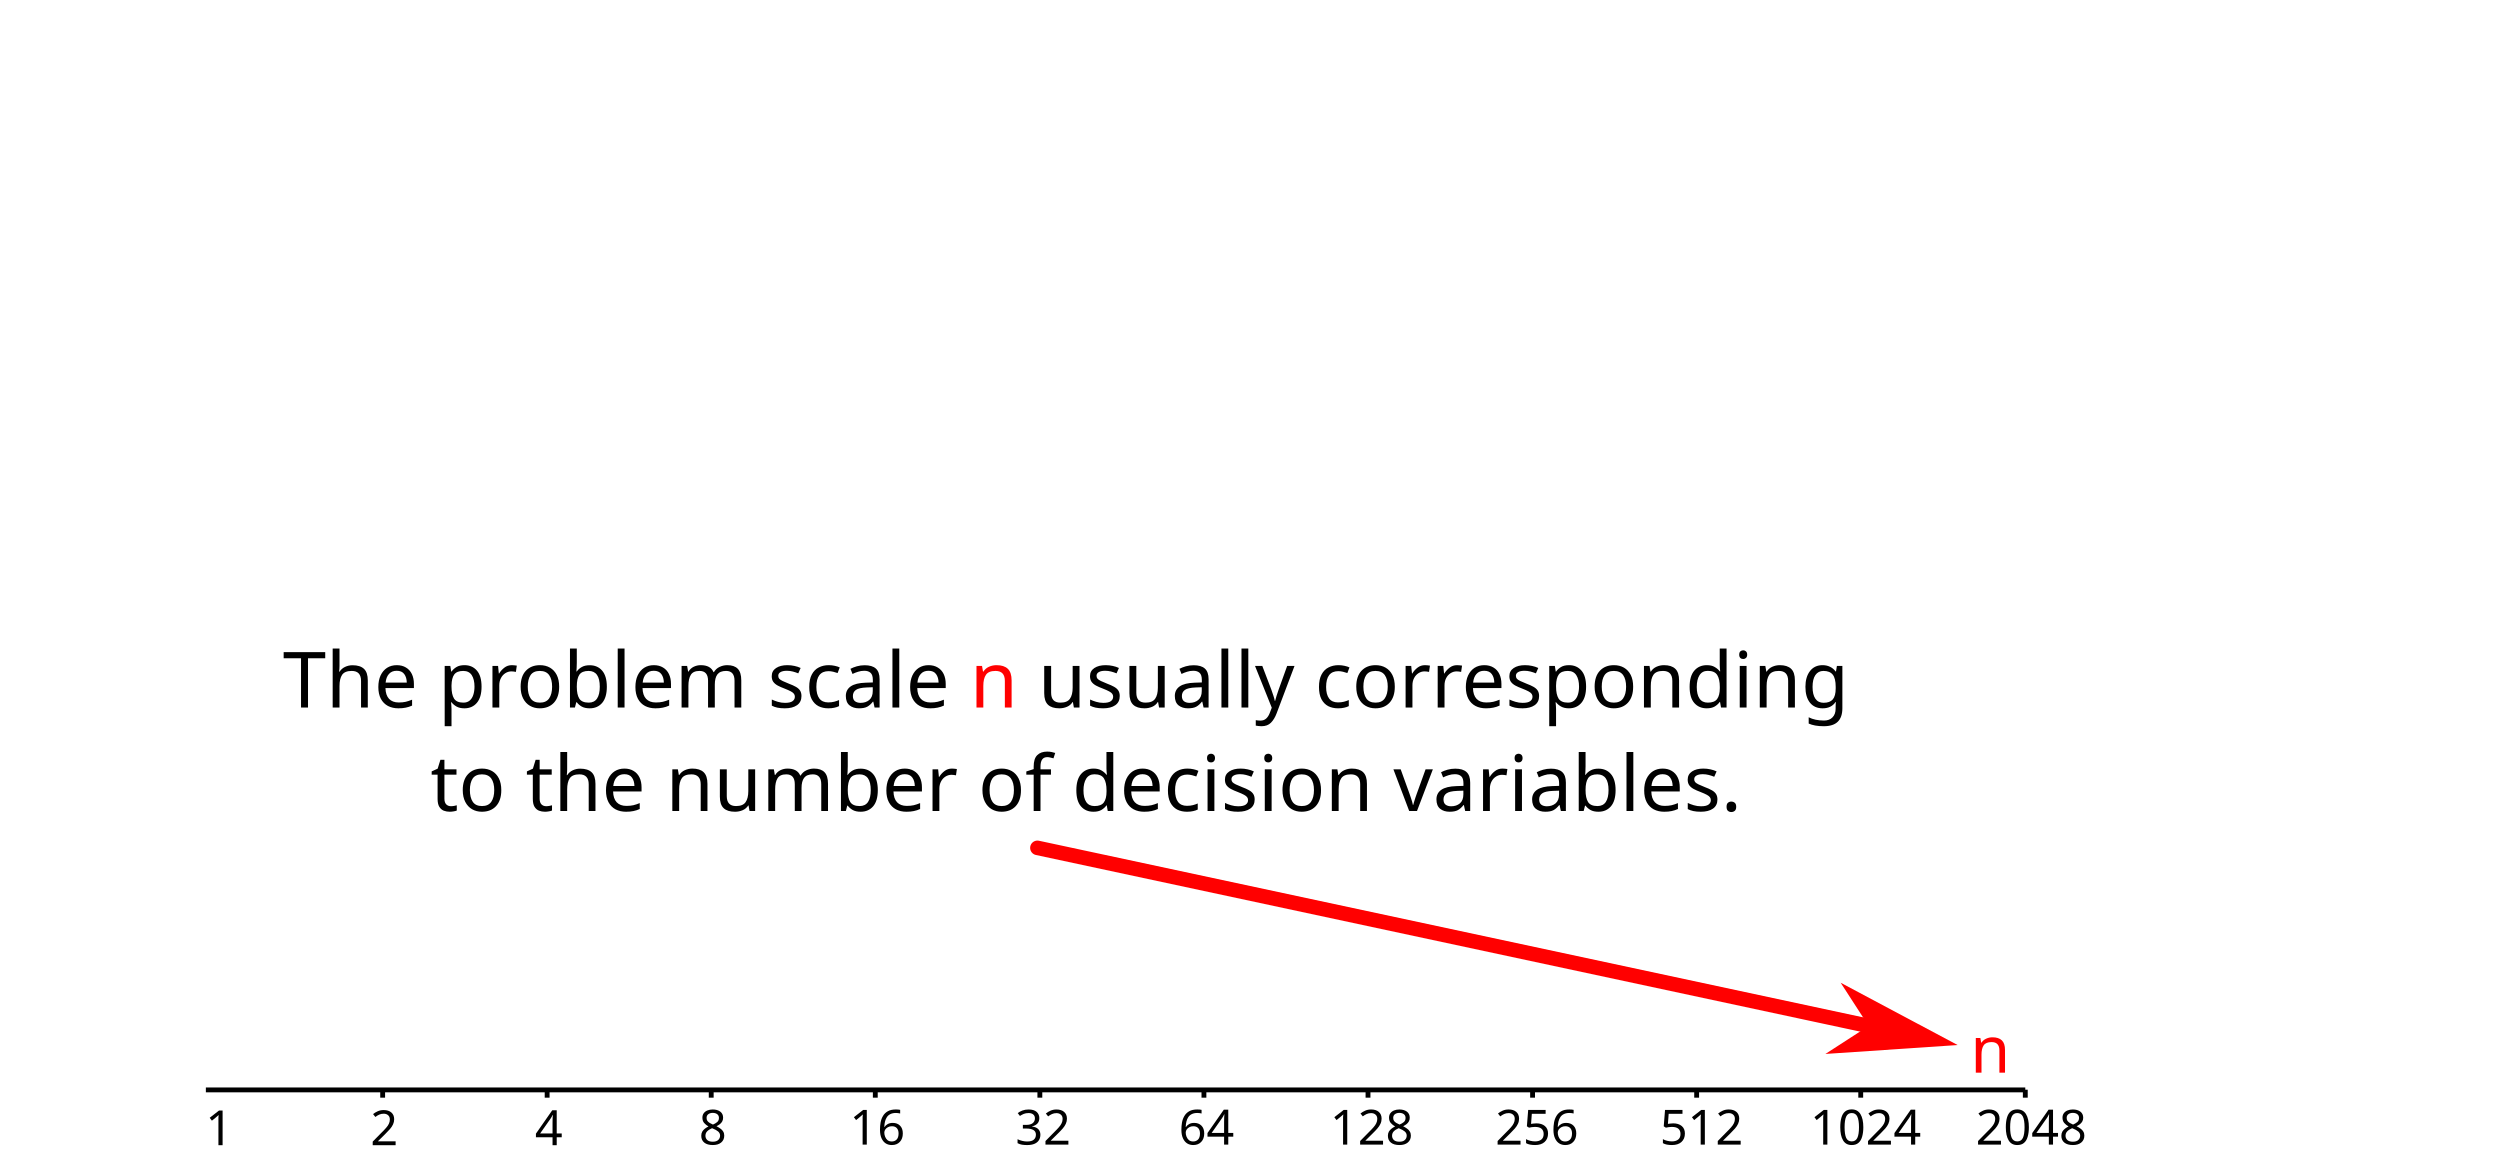
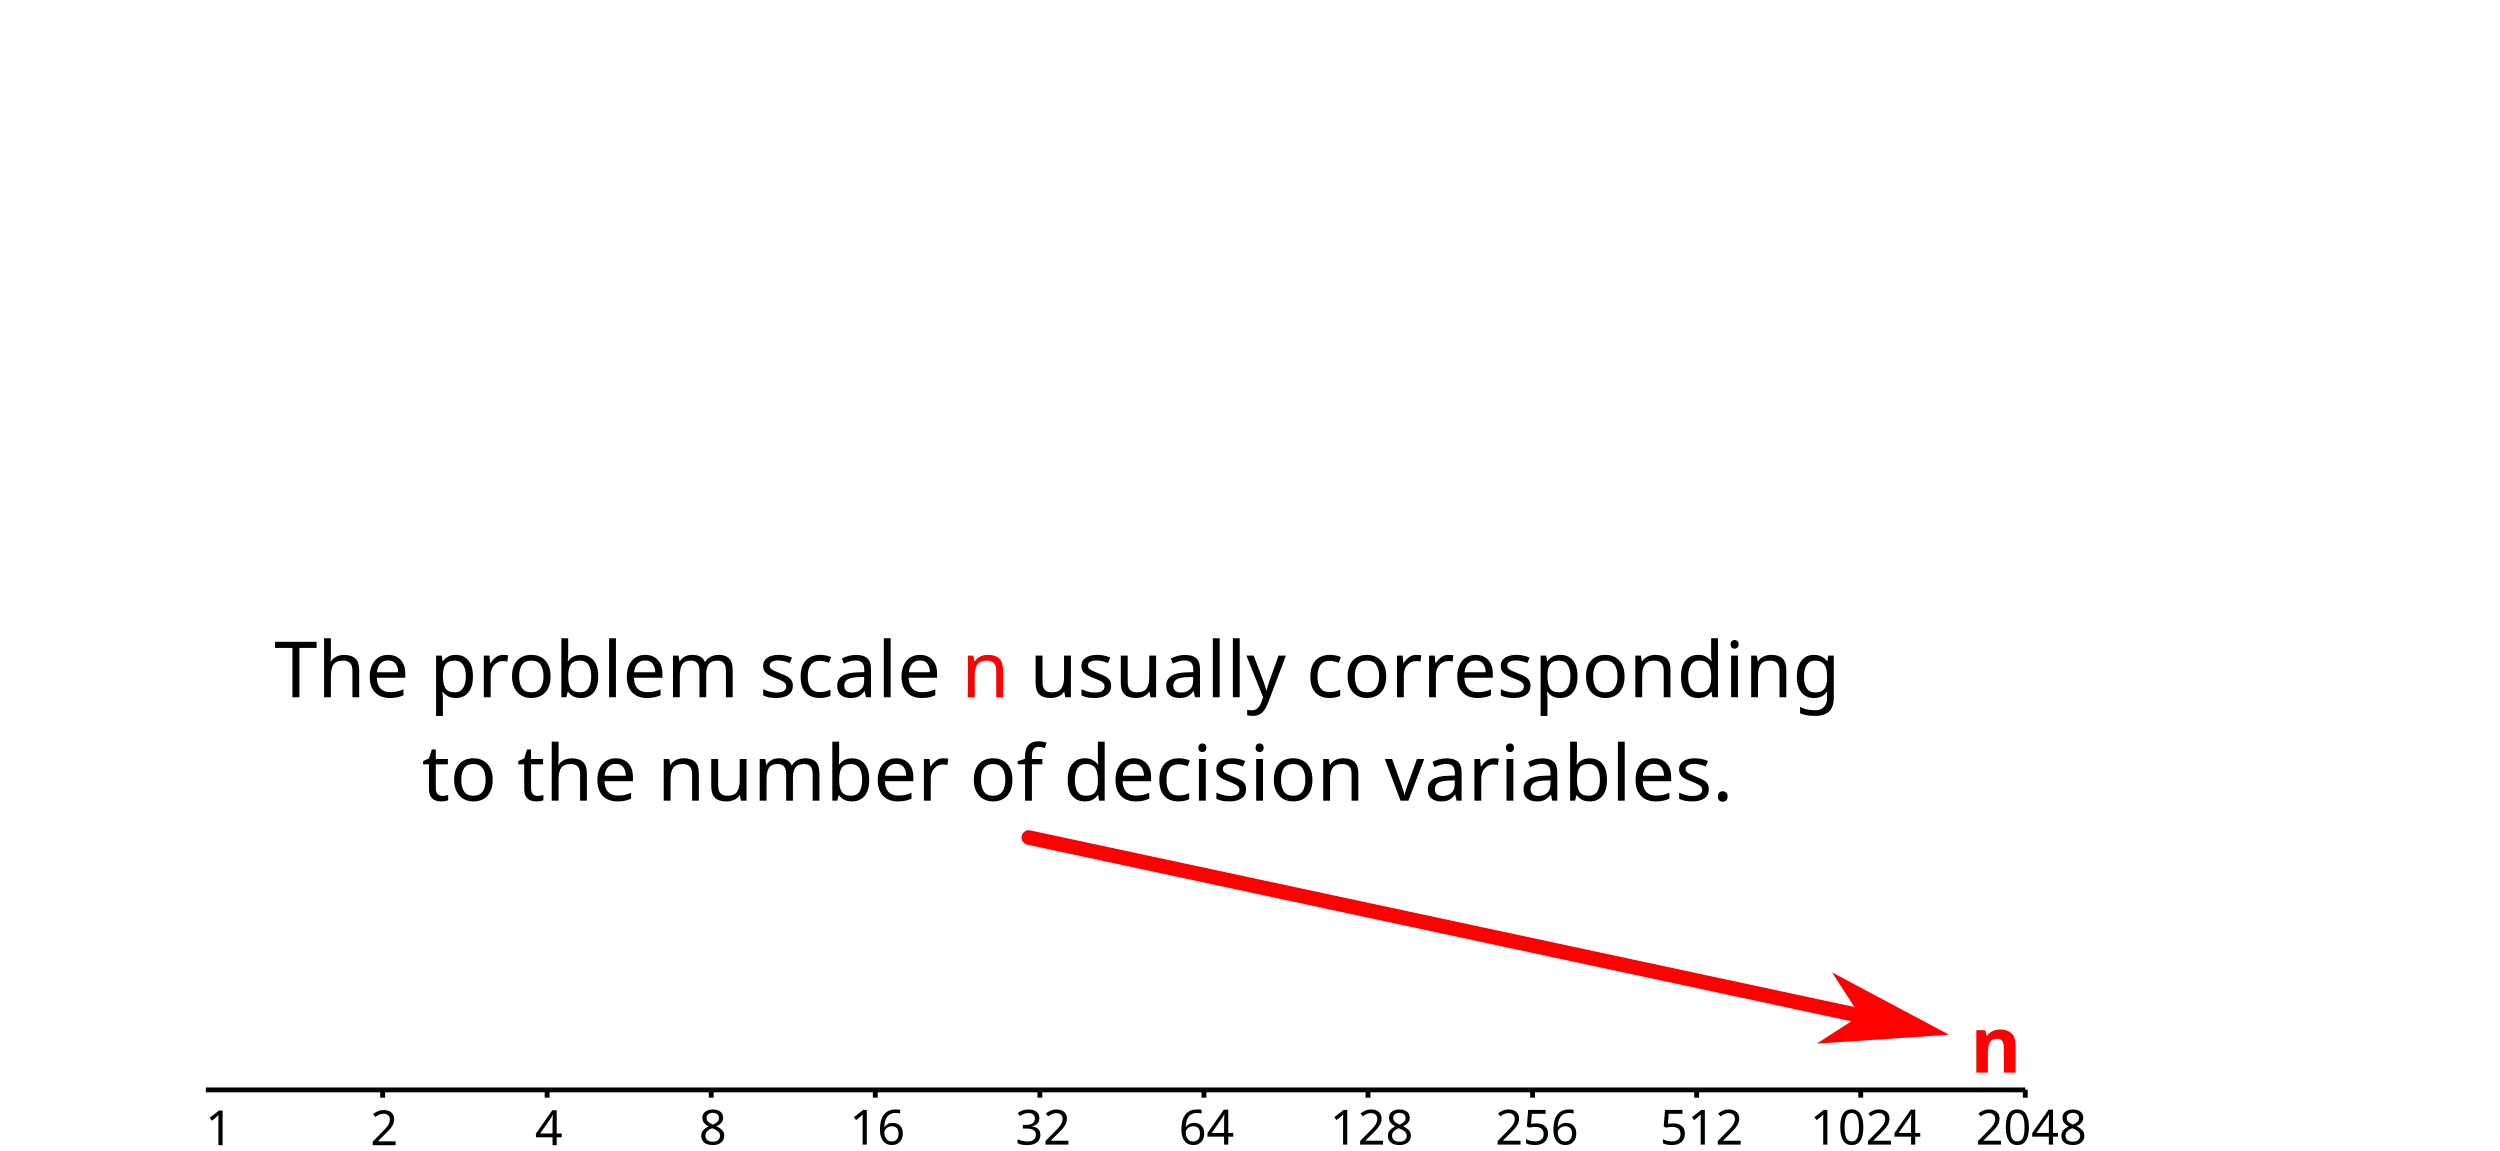
<svg xmlns="http://www.w3.org/2000/svg" width="515pt" height="237pt" version="1.1" viewBox="0 0 515 237">
  <defs>
    <marker id="a" overflow="visible" markerHeight="1" markerWidth="1" orient="auto-start-reverse" preserveAspectRatio="xMidYMid" viewBox="0 0 1 1">
      <path transform="scale(-.5)" d="m0 0 5-5-17.5 5 17.5 5z" fill="context-stroke" fill-rule="evenodd" />
    </marker>
  </defs>
  <path d="m42.408 224.52h374.8" fill="none" stroke="#000" stroke-width="1" />
  <path d="m112.71 226.12v-1.64" fill="none" stroke="#000" stroke-width="1" />
  <path d="m180.31 226.12v-1.64" fill="none" stroke="#000" stroke-width="1" />
  <path d="m383.31 226.12v-1.64" fill="none" stroke="#000" stroke-width="1" />
  <path d="m349.51 226.12v-1.64" fill="none" stroke="#000" stroke-width="1" />
  <path d="m78.828 226.12v-1.64" fill="none" stroke="#000" stroke-width="1" />
  <path d="m146.51 226.12v-1.64" fill="none" stroke="#000" stroke-width="1" />
  <path d="m315.71 226.12v-1.64" fill="none" stroke="#000" stroke-width="1" />
  <path d="m281.81 226.12v-1.64" fill="none" stroke="#000" stroke-width="1" />
  <path d="m248.01 226.12v-1.64" fill="none" stroke="#000" stroke-width="1" />
  <path d="m214.21 226.12v-1.64" fill="none" stroke="#000" stroke-width="1" />
  <path d="m417.21 226.12v-1.64" fill="none" stroke="#000" stroke-width="1" />
  <text x="242.82" y="235.783" font-family="Calibri">
    <tspan font-family="Calibri" font-size="10px">64</tspan>
  </text>
  <text x="273.983" y="235.783" font-family="Calibri">
    <tspan font-family="Calibri" font-size="10px">128</tspan>
  </text>
  <text x="175.013" y="235.783" font-family="Calibri">
    <tspan font-family="Calibri" font-size="10px">16</tspan>
  </text>
  <text x="209.164" y="235.788" font-family="Calibri">
    <tspan font-family="Calibri" font-size="10px">32</tspan>
  </text>
  <text x="308.022" y="235.783" font-family="Calibri">
    <tspan font-family="Calibri" font-size="10px">256</tspan>
  </text>
  <text x="341.935" y="235.783" font-family="Calibri">
    <tspan font-family="Calibri" font-size="10px">512</tspan>
  </text>
  <text x="372.891" y="235.783" font-family="Calibri">
    <tspan font-family="Calibri" font-size="10px">1024</tspan>
  </text>
  <text x="406.995" y="235.783" font-family="Calibri">
    <tspan font-family="Calibri" font-size="10px">2048</tspan>
  </text>
  <text x="200.152" y="8.972">
    <tspan x="200.152" y="44.363" />
  </text>
-   <text x="405.874" y="220.963" fill="#ff0000" font-family="Calibri">
-     <tspan fill="#ff0000" font-family="Calibri" font-size="13.333px">n</tspan>
+   <text x="405.874" y="220.963" fill="#ff0000" font-family="Calibri" font-size="16px" font-weight="bold">
+     <tspan fill="#ff0000" font-family="Calibri" font-size="16px" font-weight="bold">n</tspan>
  </text>
  <text x="143.976" y="235.783" font-family="Calibri">
    <tspan font-family="Calibri" font-size="10px">8</tspan>
  </text>
  <text x="110.201" y="235.905" font-family="Calibri">
    <tspan font-family="Calibri" font-size="10px">4</tspan>
  </text>
  <text x="76.294" y="235.905" font-family="Calibri">
    <tspan font-family="Calibri" font-size="10px">2</tspan>
  </text>
  <text x="42.31" y="235.905" font-family="Calibri">
    <tspan font-family="Calibri" font-size="10px">1</tspan>
  </text>
-   <text x="229.98" y="145.757" font-family="Calibri" font-size="16px" stroke-width=".75" text-align="center" text-anchor="middle" style="line-height:1.25" xml:space="preserve">
-     <tspan x="229.98" y="145.757">The problem scale <tspan fill="#ff0000" font-family="Calibri">n</tspan> usually corresponding</tspan>
-     <tspan x="229.98" y="167.059">to the number of decision variables.</tspan>
+   <text x="228.207" y="143.633" font-family="Calibri" font-size="16px" stroke-width=".75" text-align="center" text-anchor="middle" style="line-height:1.25" xml:space="preserve">
+     <tspan x="228.207" y="143.633">The problem scale <tspan fill="#ff0000" font-family="Calibri">n</tspan> usually corresponding</tspan>
+     <tspan x="228.207" y="164.935">to the number of decision variables.</tspan>
  </text>
-   <path d="m213.71 174.66 171.23 36.691" fill="#f00" marker-end="url(#a)" stroke="#f00" stroke-linecap="round" stroke-linejoin="round" stroke-width="3" />
+   <path d="m211.93 172.53 171.23 36.691" fill="#f00" marker-end="url(#a)" stroke="#f00" stroke-linecap="round" stroke-linejoin="round" stroke-width="3" />
</svg>
